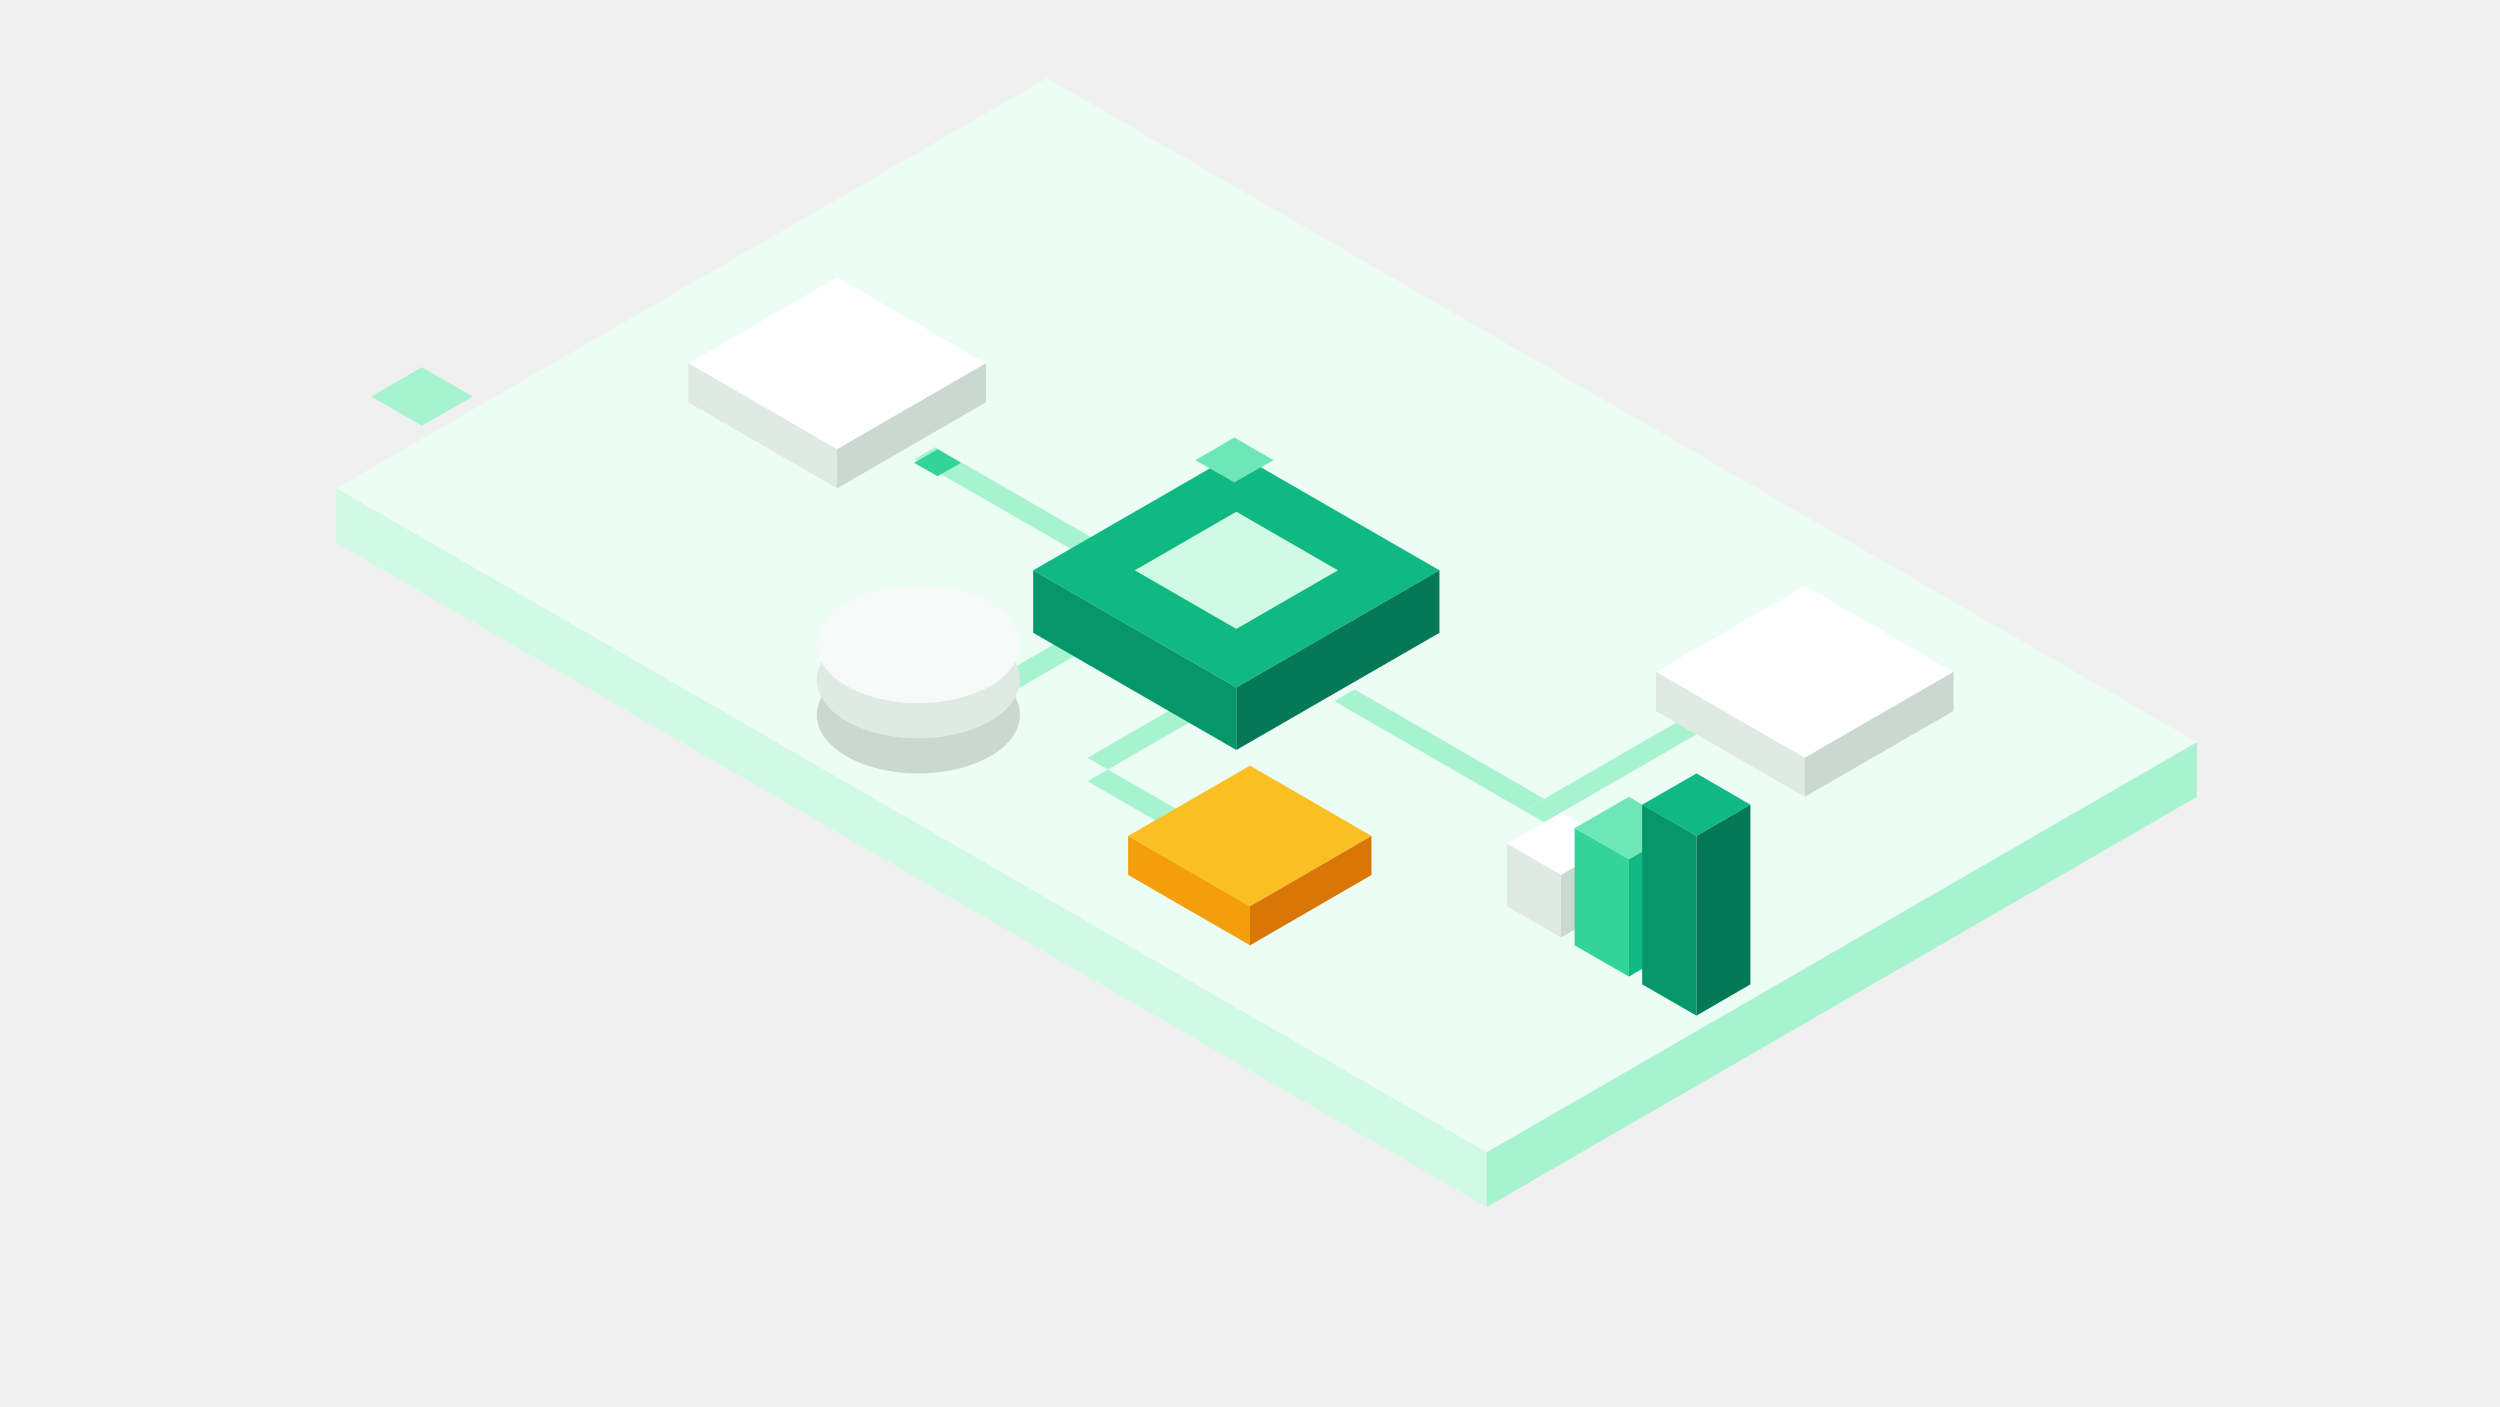
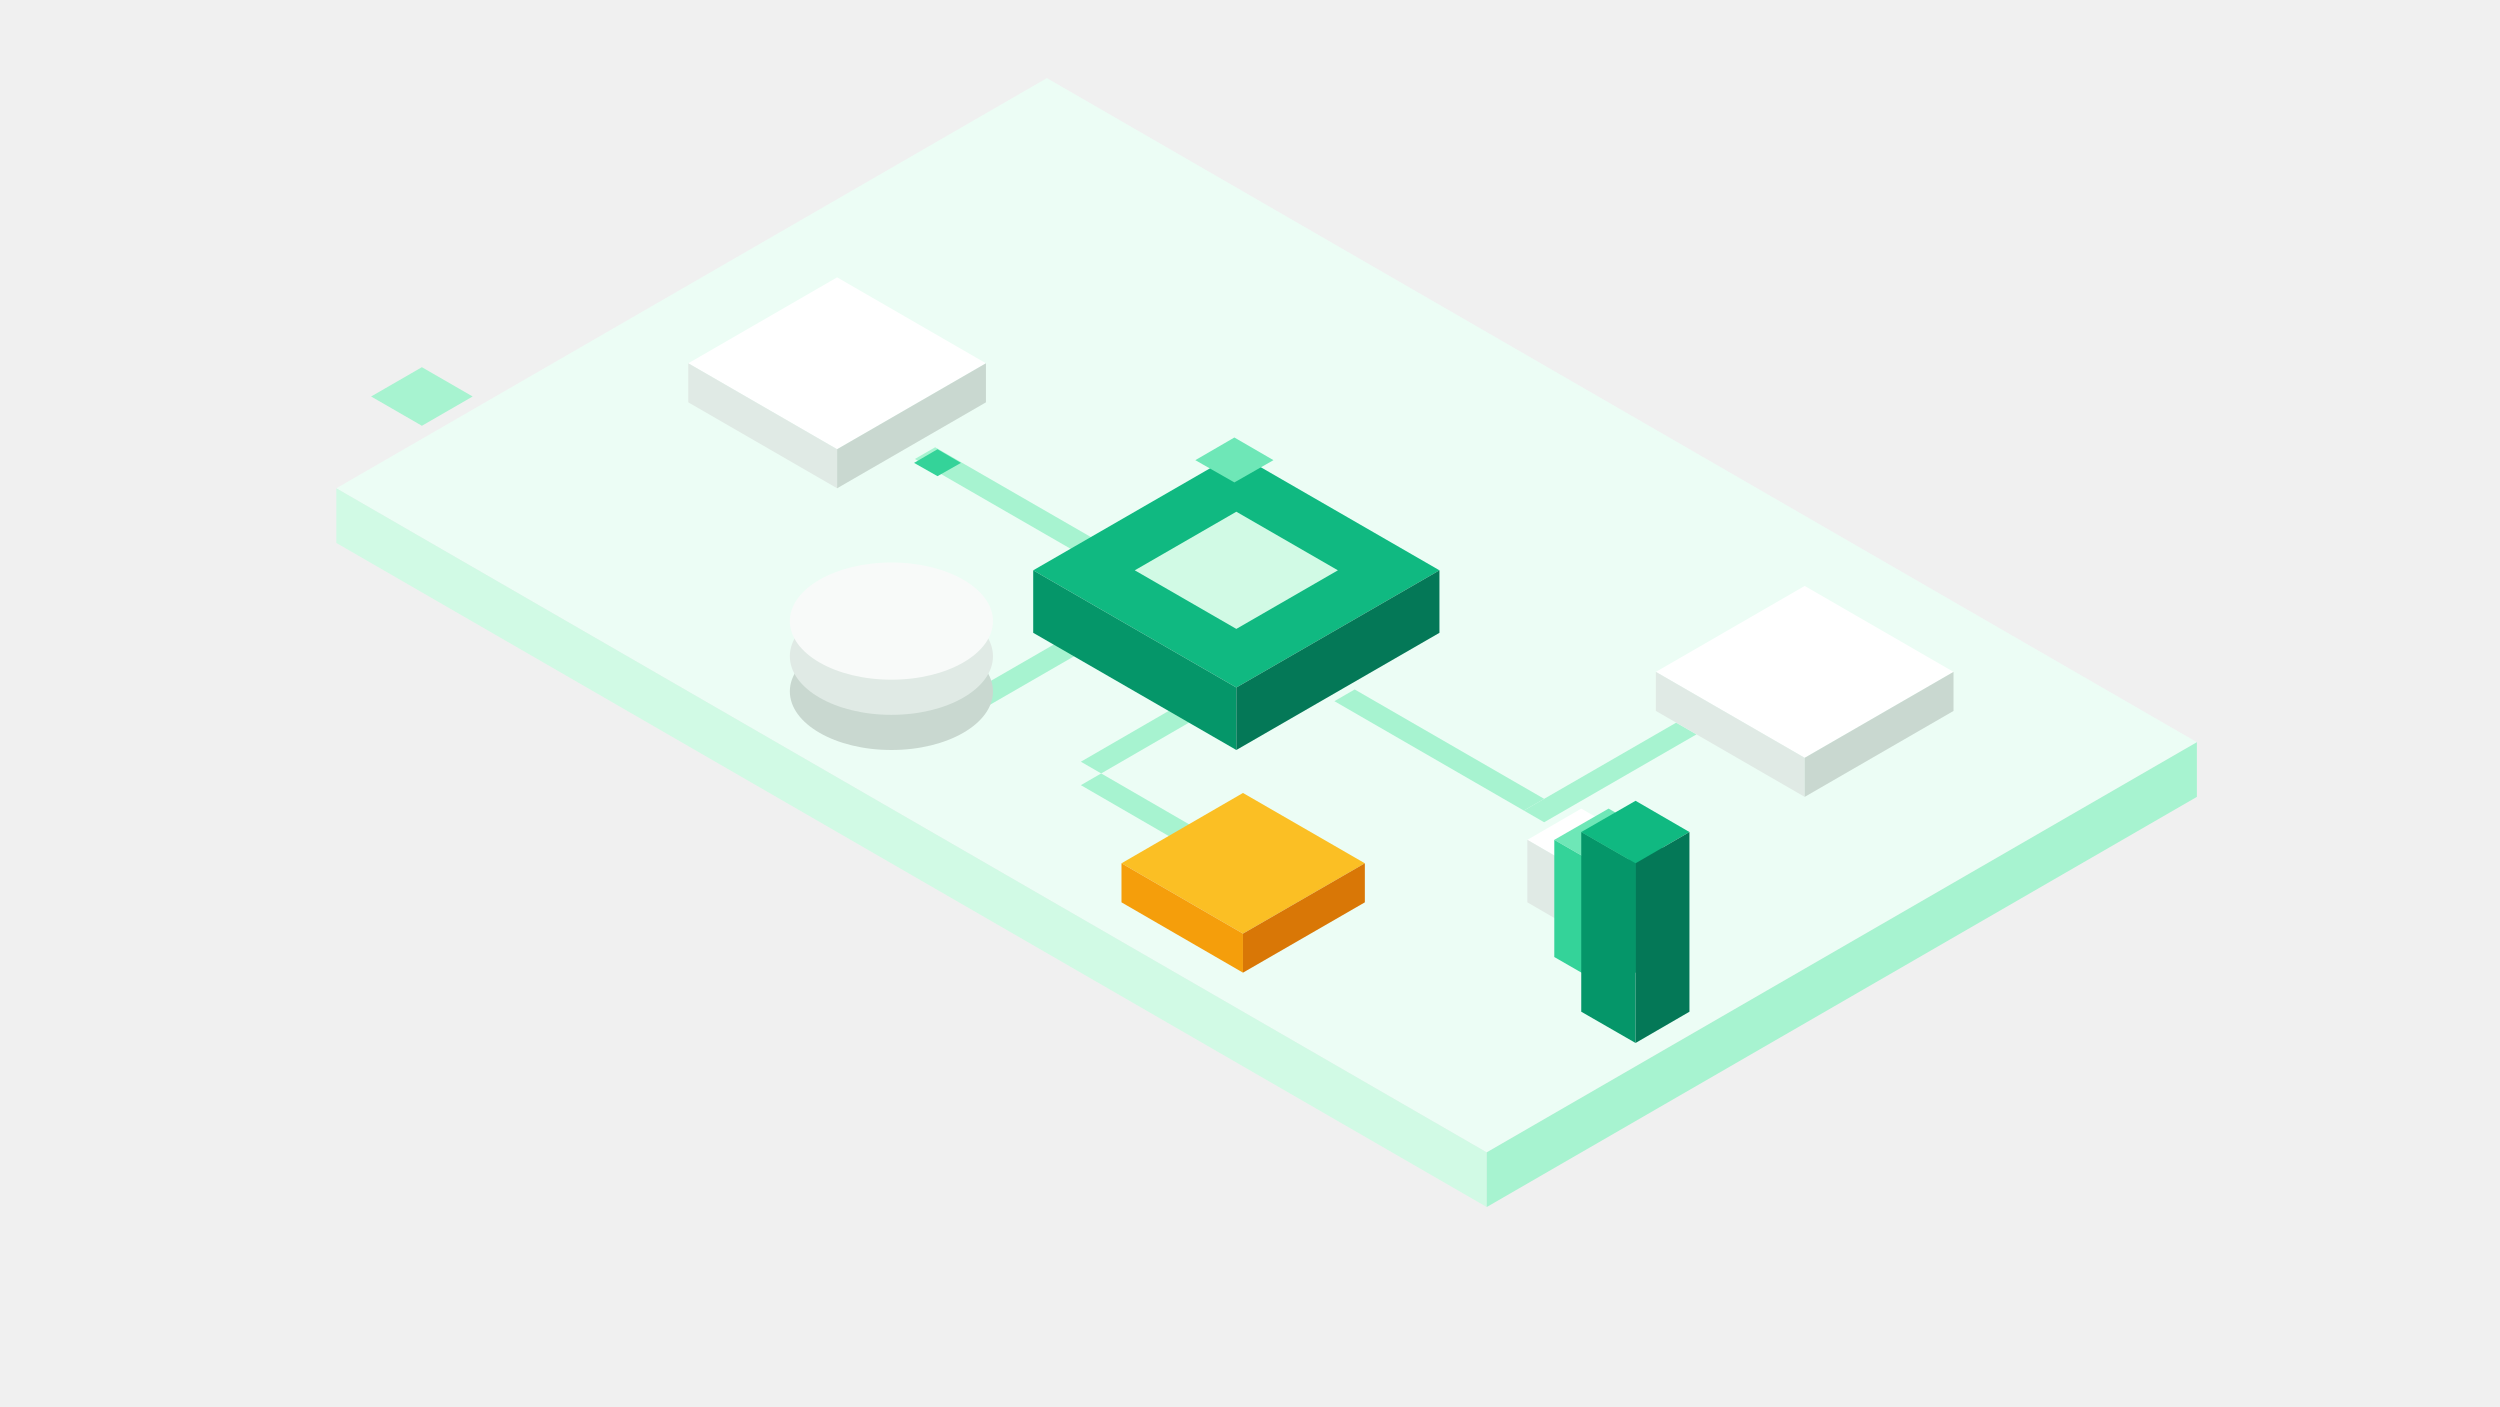
<svg xmlns="http://www.w3.org/2000/svg" viewBox="0 0 640 360" role="img">
  <style>.pulse{animation:pulse 2.8s linear infinite}.bob{animation:bob 3.6s ease-in-out infinite}@keyframes pulse{0%{transform:translate(0,0);opacity:0}12%{opacity:1}88%{opacity:1}100%{transform:translate(44px,25px);opacity:0}}@keyframes bob{0%,100%{transform:translateY(0)}50%{transform:translateY(-6px)}}@media (prefers-reduced-motion:reduce){.pulse{animation:none;opacity:0}.bob{animation:none}}</style>
  <g transform="translate(268,34)">
    <polygon points="0,-14 294.4,156 112.6,261 -181.9,91" fill="#ecfdf5" />
    <polygon points="-181.9,91 -181.9,105 112.6,275 112.6,261" fill="#d1fae5" />
    <polygon points="294.4,156 294.4,170 112.6,275 112.6,261" fill="#a7f3d0" />
    <polygon points="-28.6,80.5 21.7,109.5 16.5,112.5 -33.8,83.5" fill="#a7f3d0" />
    <polygon points="78.8,142.5 127.3,170.5 122.1,173.5 73.6,145.5" fill="#a7f3d0" />
    <polygon points="161.1,151 166.3,154 127.3,176.5 122.1,173.5" fill="#a7f3d0" />
-     <polygon points="32.9,147 38.1,150 15.6,163 10.4,160" fill="#a7f3d0" />
-     <polygon points="15.6,163 41.6,178 36.4,181 10.4,166" fill="#a7f3d0" />
-     <polygon points="3.5,130 8.7,133 -20.8,150 -26,147" fill="#a7f3d0" />
+     <polygon points="32.9,147 38.1,150 13.9,164 8.7,161" fill="#a7f3d0" />
+     <polygon points="13.9,164 45,182 39.8,185 8.7,167" fill="#a7f3d0" />
+     <polygon points="3.5,130 8.7,133 -22.5,151 -27.7,148" fill="#a7f3d0" />
    <g transform="translate(-28,81)">
      <polygon points="0,0 6,3.5 0,6.9 -6,3.5" fill="#34d399" class="pulse" />
    </g>
-     <ellipse cx="-32.9" cy="149" rx="26" ry="15" fill="#c9d8d0" />
-     <ellipse cx="-32.9" cy="140" rx="26" ry="15" fill="#e0eae5" />
-     <ellipse cx="-32.9" cy="131" rx="26" ry="15" fill="#f8faf9" />
+     <ellipse cx="-39.8" cy="143" rx="26" ry="15" fill="#c9d8d0" />
+     <ellipse cx="-39.8" cy="134" rx="26" ry="15" fill="#e0eae5" />
+     <ellipse cx="-39.8" cy="125" rx="26" ry="15" fill="#f8faf9" />
    <polygon points="194,116 232.1,138 194,160 155.9,138" fill="#ffffff" />
    <polygon points="155.9,138 155.9,148 194,170 194,160" fill="#e0eae5" />
    <polygon points="232.1,138 232.1,148 194,170 194,160" fill="#c9d8d0" />
    <polygon points="-53.7,37 -15.6,59 -53.7,81 -91.8,59" fill="#ffffff" />
    <polygon points="-91.8,59 -91.8,69 -53.7,91 -53.7,81" fill="#e0eae5" />
    <polygon points="-15.6,59 -15.6,69 -53.7,91 -53.7,81" fill="#c9d8d0" />
    <polygon points="48.5,82 100.5,112 48.5,142 -3.5,112" fill="#10b981" />
    <polygon points="-3.5,112 -3.5,128 48.5,158 48.5,142" fill="#059669" />
    <polygon points="100.5,112 100.5,128 48.5,158 48.5,142" fill="#047857" />
    <polygon points="48.5,97 74.5,112 48.5,127 22.5,112" fill="#d1fae5" />
-     <polygon points="52,162 83.1,180 52,198 20.8,180" fill="#fbbf24" />
-     <polygon points="20.8,180 20.8,190 52,208 52,198" fill="#f59e0b" />
-     <polygon points="83.1,180 83.1,190 52,208 52,198" fill="#d97706" />
-     <polygon points="131.6,174 145.5,182 131.6,190 117.8,182" fill="#ffffff" />
-     <polygon points="117.8,182 117.8,198 131.6,206 131.6,190" fill="#e0eae5" />
-     <polygon points="145.5,182 145.5,198 131.6,206 131.6,190" fill="#c9d8d0" />
-     <polygon points="149,170 162.8,178 149,186 135.1,178" fill="#6ee7b7" />
-     <polygon points="135.1,178 135.1,208 149,216 149,186" fill="#34d399" />
-     <polygon points="162.8,178 162.8,208 149,216 149,186" fill="#10b981" />
-     <polygon points="166.3,164 180.1,172 166.3,180 152.4,172" fill="#10b981" />
-     <polygon points="152.4,172 152.4,218 166.3,226 166.3,180" fill="#059669" />
-     <polygon points="180.1,172 180.1,218 166.3,226 166.3,180" fill="#047857" />
+     <polygon points="50.2,169 81.4,187 50.2,205 19.1,187" fill="#fbbf24" />
+     <polygon points="19.1,187 19.1,197 50.2,215 50.2,205" fill="#f59e0b" />
+     <polygon points="81.4,187 81.4,197 50.2,215 50.2,205" fill="#d97706" />
+     <polygon points="136.8,173 150.7,181 136.8,189 123,181" fill="#ffffff" />
+     <polygon points="123,181 123,197 136.8,205 136.8,189" fill="#e0eae5" />
+     <polygon points="150.7,181 150.7,197 136.8,205 136.8,189" fill="#c9d8d0" />
+     <polygon points="143.8,173 157.6,181 143.8,189 129.9,181" fill="#6ee7b7" />
+     <polygon points="129.9,181 129.9,211 143.8,219 143.8,189" fill="#34d399" />
+     <polygon points="157.6,181 157.6,211 143.8,219 143.8,189" fill="#10b981" />
+     <polygon points="150.7,171 164.5,179 150.7,187 136.8,179" fill="#10b981" />
+     <polygon points="136.8,179 136.8,225 150.7,233 150.7,187" fill="#059669" />
+     <polygon points="164.5,179 164.5,225 150.7,233 150.7,187" fill="#047857" />
    <g transform="translate(48,78)">
      <polygon points="0,0 10,5.8 0,11.5 -10,5.8" fill="#6ee7b7" class="bob" />
    </g>
    <polygon points="0,0 13,7.5 0,15 -13,7.5" transform="translate(-160,60)" fill="#a7f3d0" />
  </g>
</svg>
